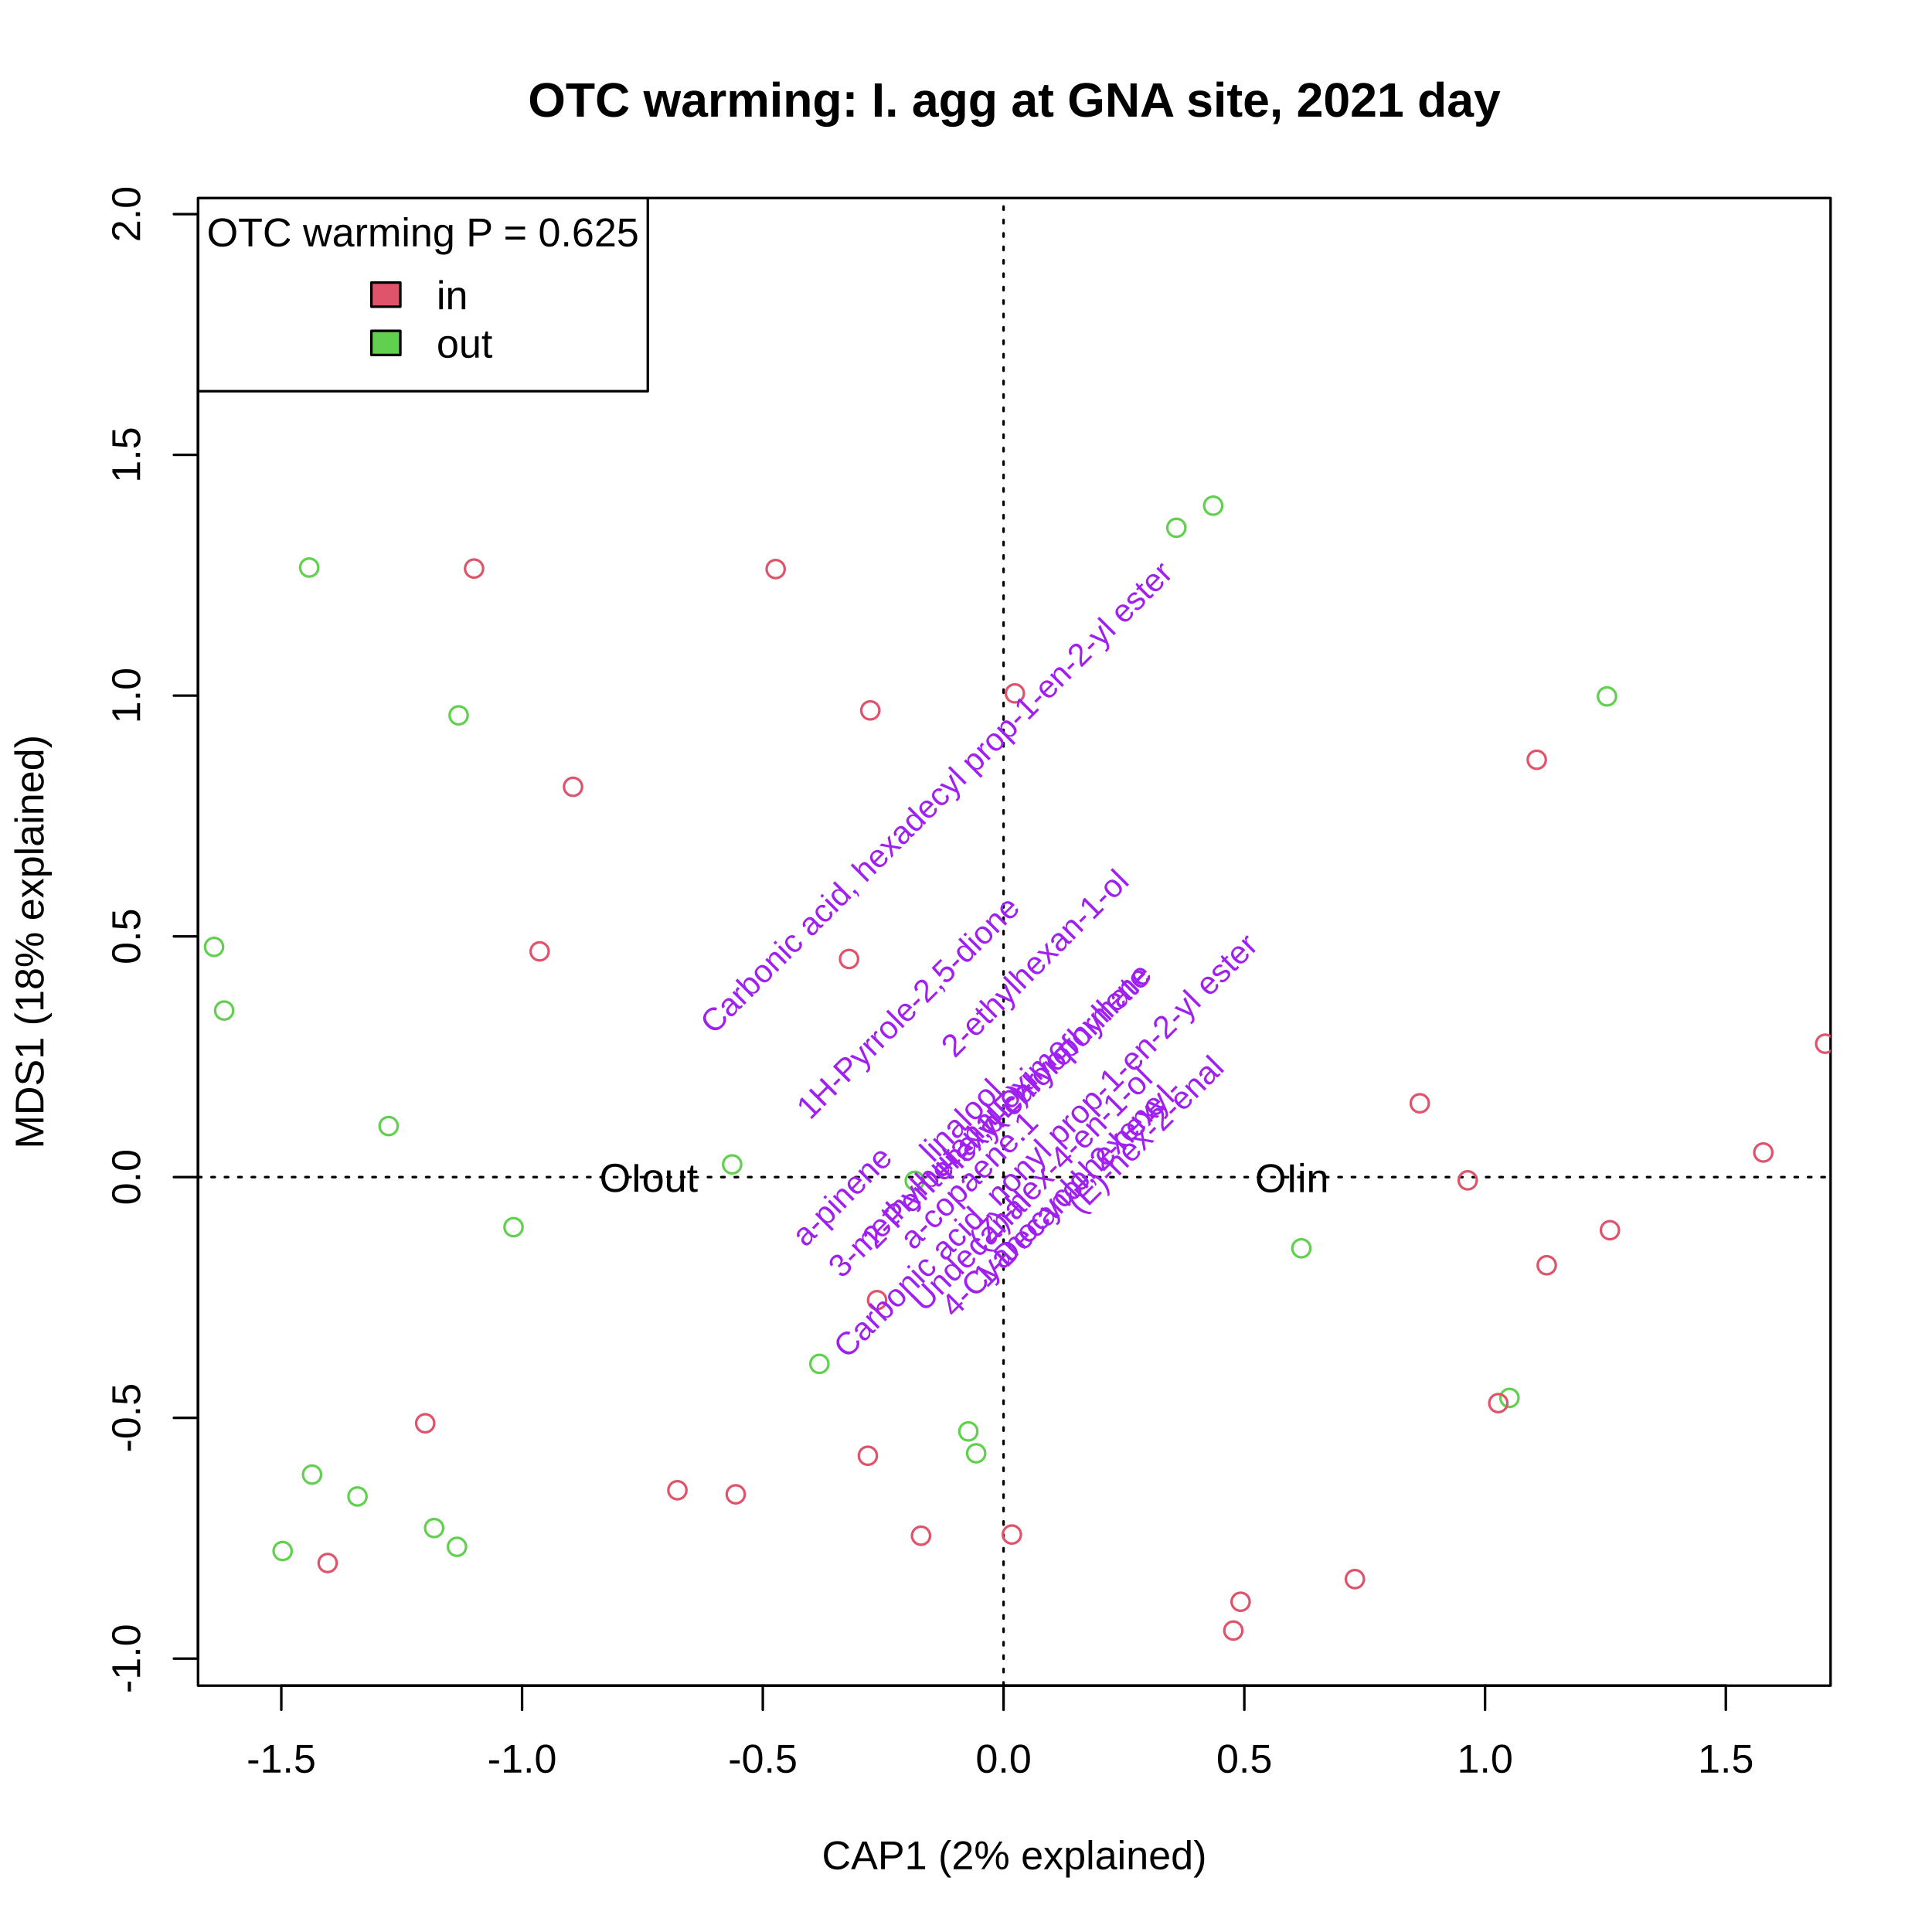
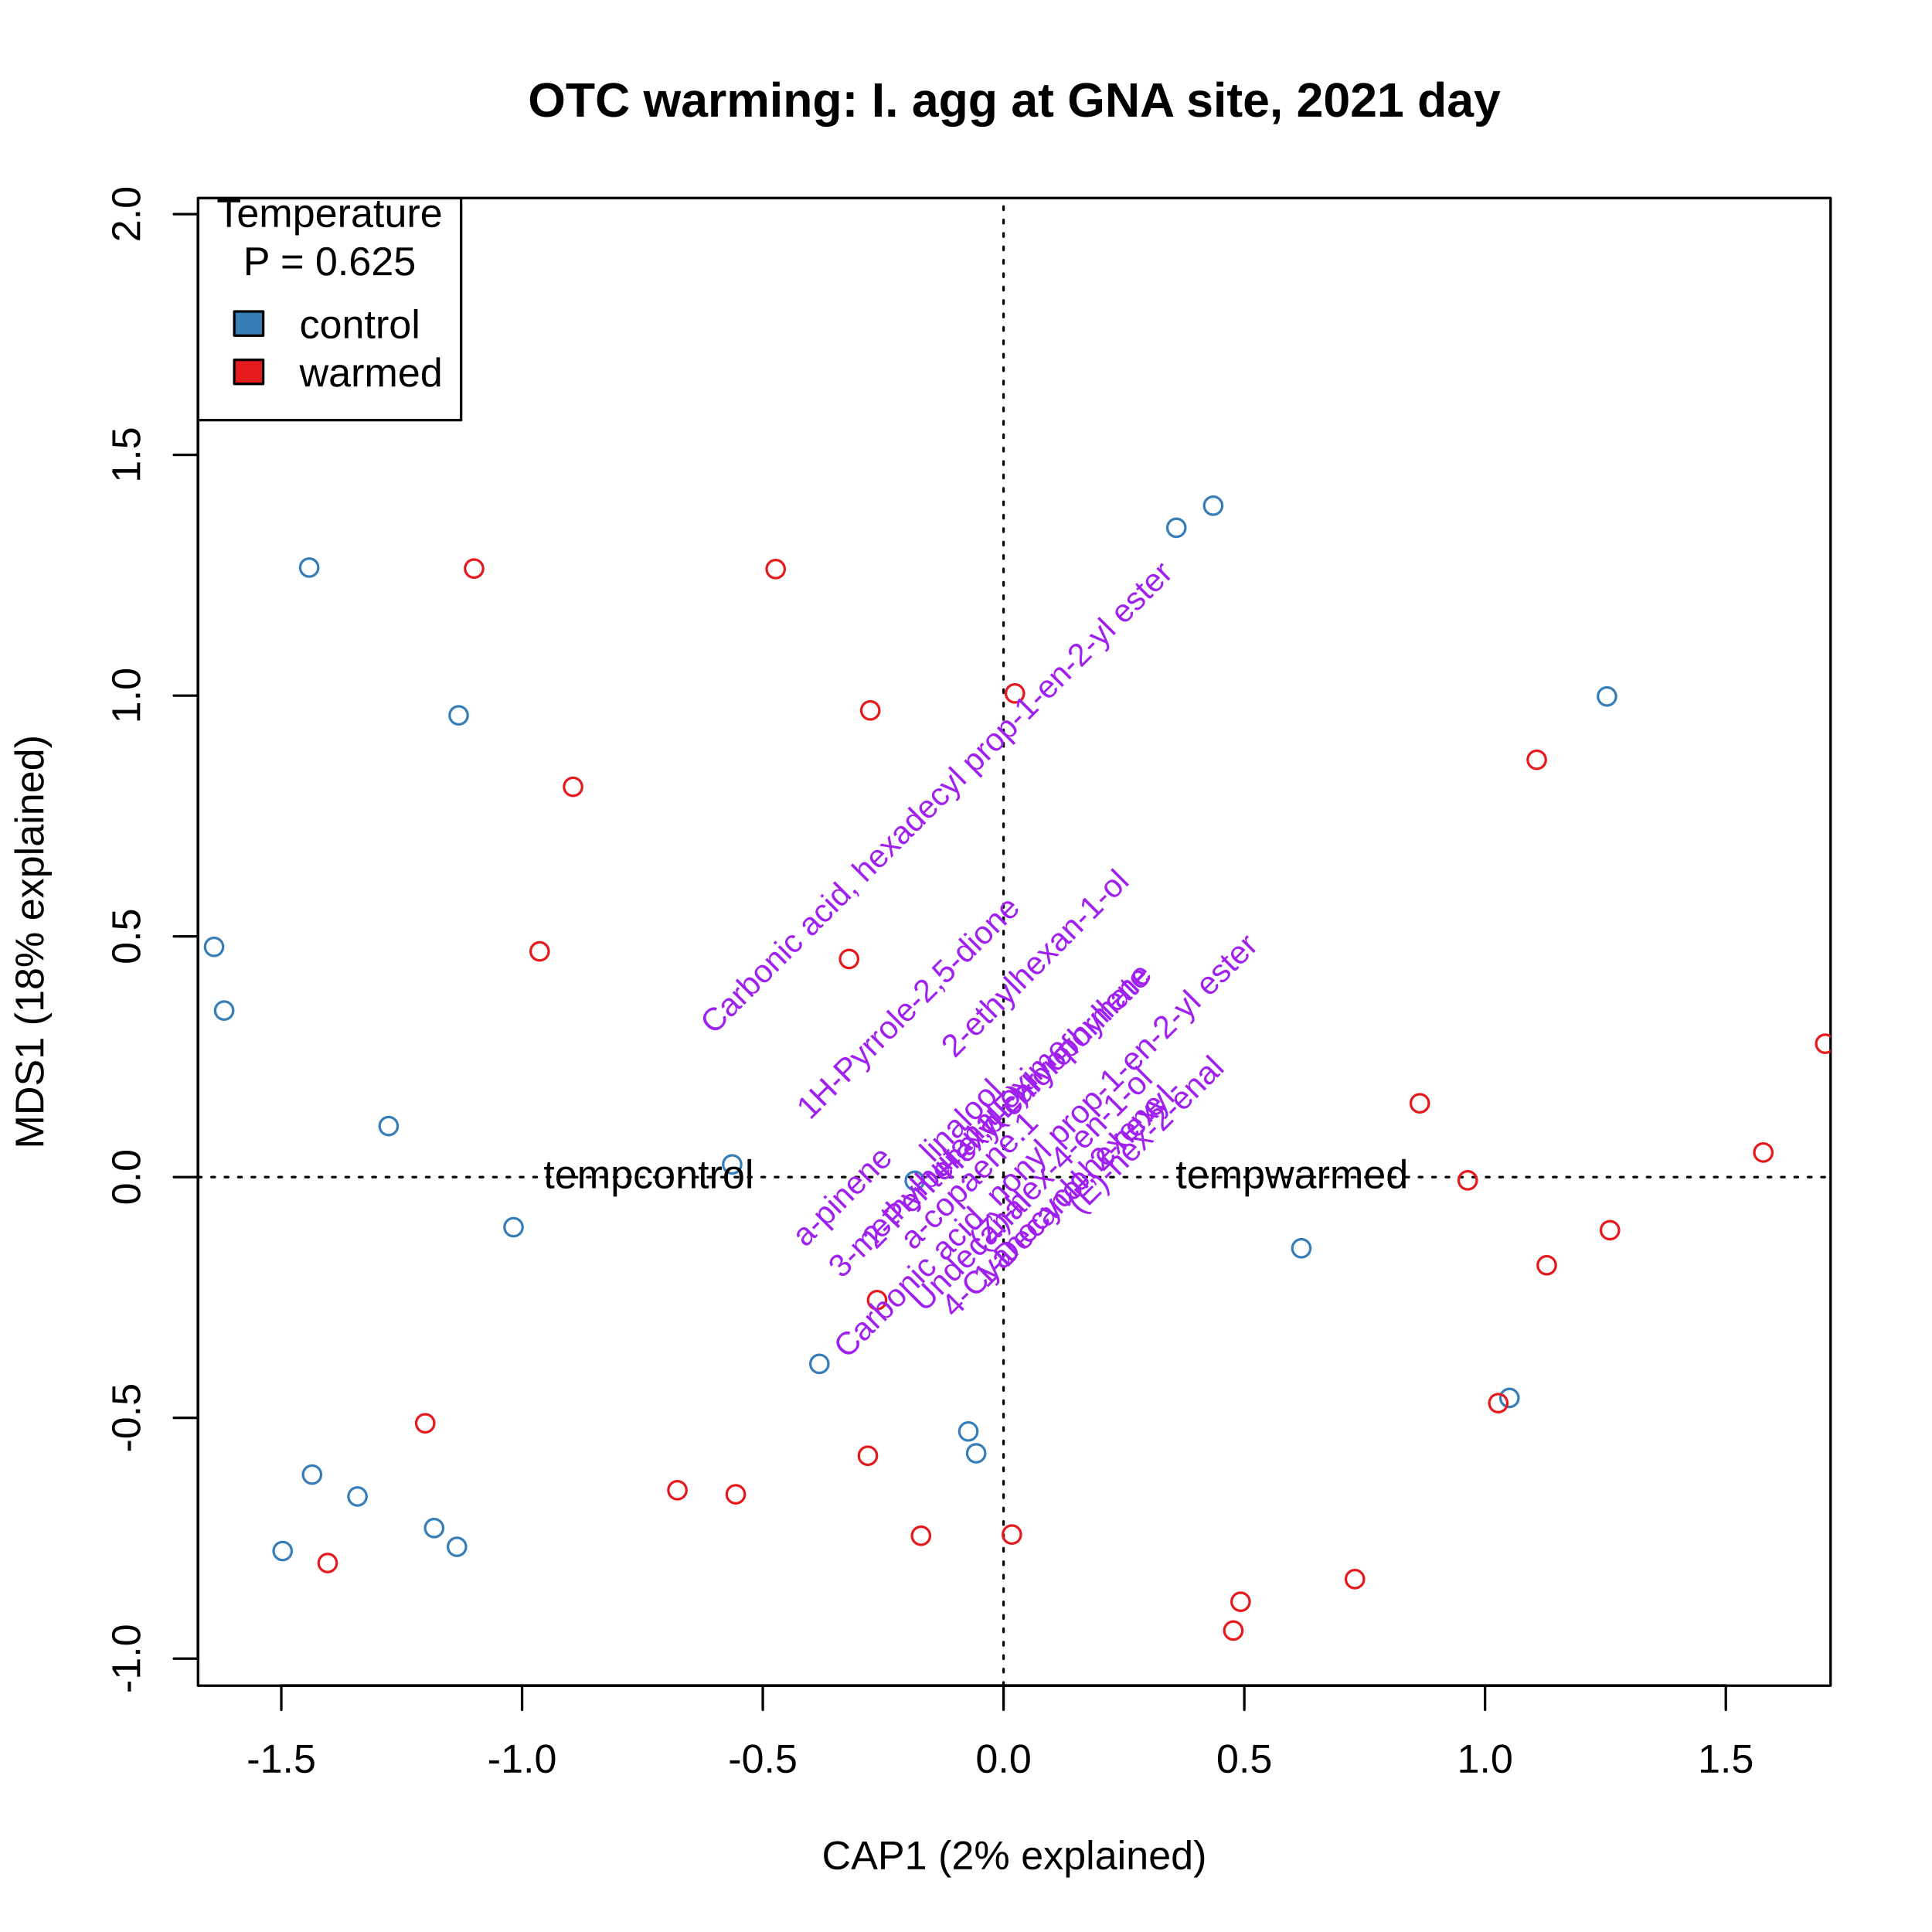
<svg xmlns="http://www.w3.org/2000/svg" class="svglite" width="576.00pt" height="576.00pt" viewBox="0 0 576.00 576.00">
  <defs>
    <style type="text/css">
    .svglite line, .svglite polyline, .svglite polygon, .svglite path, .svglite rect, .svglite circle {
      fill: none;
      stroke: #000000;
      stroke-linecap: round;
      stroke-linejoin: round;
      stroke-miterlimit: 10.00;
    }
    .svglite text {
      white-space: pre;
    }
  </style>
  </defs>
  <rect width="100%" height="100%" style="stroke: none; fill: #FFFFFF;" />
  <defs>
    <clipPath id="cpMC4wMHw1NzYuMDB8MC4wMHw1NzYuMDA=">
      <rect x="0.00" y="0.00" width="576.00" height="576.00" />
    </clipPath>
  </defs>
  <g clip-path="url(#cpMC4wMHw1NzYuMDB8MC4wMHw1NzYuMDA=)">
</g>
  <defs>
    <clipPath id="cpNTkuMDR8NTQ1Ljc2fDU5LjA0fDUwMi41Ng==">
      <rect x="59.04" y="59.04" width="486.72" height="443.52" />
    </clipPath>
  </defs>
  <g clip-path="url(#cpNTkuMDR8NTQ1Ljc2fDU5LjA0fDUwMi41Ng==)">
</g>
  <g clip-path="url(#cpMC4wMHw1NzYuMDB8MC4wMHw1NzYuMDA=)">
    <line x1="83.87" y1="502.56" x2="514.53" y2="502.56" style="stroke-width: 0.75;" />
    <line x1="83.87" y1="502.56" x2="83.87" y2="509.76" style="stroke-width: 0.75;" />
    <line x1="155.65" y1="502.56" x2="155.65" y2="509.76" style="stroke-width: 0.75;" />
    <line x1="227.42" y1="502.56" x2="227.42" y2="509.76" style="stroke-width: 0.75;" />
    <line x1="299.20" y1="502.56" x2="299.20" y2="509.76" style="stroke-width: 0.75;" />
    <line x1="370.98" y1="502.56" x2="370.98" y2="509.76" style="stroke-width: 0.75;" />
    <line x1="442.75" y1="502.56" x2="442.75" y2="509.76" style="stroke-width: 0.75;" />
    <line x1="514.53" y1="502.56" x2="514.53" y2="509.76" style="stroke-width: 0.75;" />
    <text x="83.87" y="528.48" text-anchor="middle" style="font-size: 12.00px; font-family: &quot;Arial&quot;;">-1.5</text>
    <text x="155.65" y="528.48" text-anchor="middle" style="font-size: 12.00px; font-family: &quot;Arial&quot;;">-1.0</text>
    <text x="227.42" y="528.48" text-anchor="middle" style="font-size: 12.00px; font-family: &quot;Arial&quot;;">-0.5</text>
    <text x="299.20" y="528.48" text-anchor="middle" style="font-size: 12.00px; font-family: &quot;Arial&quot;;">0.0</text>
    <text x="370.98" y="528.48" text-anchor="middle" style="font-size: 12.00px; font-family: &quot;Arial&quot;;">0.5</text>
    <text x="442.75" y="528.48" text-anchor="middle" style="font-size: 12.00px; font-family: &quot;Arial&quot;;">1.0</text>
    <text x="514.53" y="528.48" text-anchor="middle" style="font-size: 12.00px; font-family: &quot;Arial&quot;;">1.5</text>
    <line x1="59.04" y1="494.49" x2="59.04" y2="63.84" style="stroke-width: 0.75;" />
    <line x1="59.04" y1="494.49" x2="51.84" y2="494.49" style="stroke-width: 0.75;" />
    <line x1="59.04" y1="422.72" x2="51.84" y2="422.72" style="stroke-width: 0.75;" />
    <line x1="59.04" y1="350.94" x2="51.84" y2="350.94" style="stroke-width: 0.75;" />
    <line x1="59.04" y1="279.17" x2="51.84" y2="279.17" style="stroke-width: 0.75;" />
    <line x1="59.04" y1="207.39" x2="51.84" y2="207.39" style="stroke-width: 0.75;" />
    <line x1="59.04" y1="135.61" x2="51.84" y2="135.61" style="stroke-width: 0.75;" />
    <line x1="59.04" y1="63.84" x2="51.84" y2="63.84" style="stroke-width: 0.75;" />
    <text transform="translate(41.76,494.49) rotate(-90)" text-anchor="middle" style="font-size: 12.00px; font-family: &quot;Arial&quot;;">-1.0</text>
    <text transform="translate(41.76,422.72) rotate(-90)" text-anchor="middle" style="font-size: 12.00px; font-family: &quot;Arial&quot;;">-0.5</text>
    <text transform="translate(41.76,350.94) rotate(-90)" text-anchor="middle" style="font-size: 12.00px; font-family: &quot;Arial&quot;;">0.0</text>
    <text transform="translate(41.76,279.17) rotate(-90)" text-anchor="middle" style="font-size: 12.00px; font-family: &quot;Arial&quot;;">0.5</text>
    <text transform="translate(41.76,207.39) rotate(-90)" text-anchor="middle" style="font-size: 12.00px; font-family: &quot;Arial&quot;;">1.0</text>
    <text transform="translate(41.76,135.61) rotate(-90)" text-anchor="middle" style="font-size: 12.00px; font-family: &quot;Arial&quot;;">1.5</text>
    <text transform="translate(41.76,63.84) rotate(-90)" text-anchor="middle" style="font-size: 12.00px; font-family: &quot;Arial&quot;;">2.0</text>
    <polygon points="59.04,502.56 545.76,502.56 545.76,59.04 59.04,59.04 " style="stroke-width: 0.75;" />
    <text x="302.40" y="557.28" text-anchor="middle" style="font-size: 12.00px; font-family: &quot;Arial&quot;;">CAP1 (2% explained)</text>
    <text transform="translate(12.96,280.80) rotate(-90)" text-anchor="middle" style="font-size: 12.00px; font-family: &quot;Arial&quot;;">MDS1 (18% explained)</text>
  </g>
  <g clip-path="url(#cpNTkuMDR8NTQ1Ljc2fDU5LjA0fDUwMi41Ng==)">
    <line x1="59.04" y1="350.94" x2="545.76" y2="350.94" style="stroke-width: 0.75; stroke-dasharray: 1.00,3.00;" />
    <line x1="299.20" y1="502.56" x2="299.20" y2="59.04" style="stroke-width: 0.75; stroke-dasharray: 1.00,3.00;" />
  </g>
  <g clip-path="url(#cpMC4wMHw1NzYuMDB8MC4wMHw1NzYuMDA=)">
    <text x="302.40" y="34.77" text-anchor="middle" style="font-size: 14.40px; font-weight: bold; font-family: &quot;Arial&quot;;">OTC warming: I. agg at GNA site, 2021 day</text>
  </g>
  <g clip-path="url(#cpNTkuMDR8NTQ1Ljc2fDU5LjA0fDUwMi41Ng==)">
-     <rect x="59.04" y="59.04" width="134.09" height="57.60" style="stroke-width: 0.75;" />
-     <rect x="110.72" y="84.24" width="8.64" height="7.20" style="stroke-width: 0.75; fill: #DF536B;" />
-     <rect x="110.72" y="98.64" width="8.64" height="7.20" style="stroke-width: 0.75; fill: #61D04F;" />
-     <text x="126.08" y="73.44" text-anchor="middle" style="font-size: 12.00px; font-family: &quot;Arial&quot;;">OTC warming P = 0.625</text>
-     <text x="130.16" y="92.21" style="font-size: 12.00px; font-family: &quot;Arial&quot;;">in</text>
-     <text x="130.16" y="106.61" style="font-size: 12.00px; font-family: &quot;Arial&quot;;">out</text>
-     <circle cx="387.98" cy="372.16" r="2.70" style="stroke-width: 0.75; stroke: #61D04F;" />
-     <circle cx="803.20" cy="346.09" r="2.70" style="stroke-width: 0.75; stroke: #DF536B;" />
-     <circle cx="92.19" cy="169.21" r="2.70" style="stroke-width: 0.75; stroke: #61D04F;" />
-     <circle cx="261.49" cy="387.62" r="2.70" style="stroke-width: 0.75; stroke: #DF536B;" />
-     <circle cx="302.57" cy="206.73" r="2.70" style="stroke-width: 0.75; stroke: #DF536B;" />
-     <circle cx="350.72" cy="157.35" r="2.70" style="stroke-width: 0.75; stroke: #61D04F;" />
-     <circle cx="423.29" cy="328.93" r="2.70" style="stroke-width: 0.75; stroke: #DF536B;" />
-     <circle cx="591.56" cy="316.03" r="2.70" style="stroke-width: 0.75; stroke: #DF536B;" />
-     <circle cx="66.83" cy="301.28" r="2.70" style="stroke-width: 0.75; stroke: #61D04F;" />
-     <circle cx="136.74" cy="213.27" r="2.70" style="stroke-width: 0.75; stroke: #61D04F;" />
-     <circle cx="752.01" cy="309.54" r="2.70" style="stroke-width: 0.75; stroke: #61D04F;" />
-     <circle cx="361.70" cy="150.76" r="2.70" style="stroke-width: 0.75; stroke: #61D04F;" />
-     <circle cx="63.82" cy="282.30" r="2.70" style="stroke-width: 0.75; stroke: #61D04F;" />
-     <circle cx="479.10" cy="207.63" r="2.70" style="stroke-width: 0.75; stroke: #61D04F;" />
-     <circle cx="795.58" cy="367.04" r="2.70" style="stroke-width: 0.75; stroke: #DF536B;" />
-     <circle cx="259.47" cy="211.80" r="2.70" style="stroke-width: 0.75; stroke: #DF536B;" />
-     <circle cx="437.58" cy="351.90" r="2.70" style="stroke-width: 0.75; stroke: #DF536B;" />
-     <circle cx="218.29" cy="347.15" r="2.70" style="stroke-width: 0.75; stroke: #61D04F;" />
-     <circle cx="231.25" cy="169.66" r="2.70" style="stroke-width: 0.75; stroke: #DF536B;" />
-     <circle cx="160.89" cy="283.64" r="2.70" style="stroke-width: 0.75; stroke: #DF536B;" />
-     <circle cx="274.59" cy="457.86" r="2.70" style="stroke-width: 0.75; stroke: #DF536B;" />
-     <circle cx="369.87" cy="477.54" r="2.70" style="stroke-width: 0.75; stroke: #DF536B;" />
-     <circle cx="-55.61" cy="363.22" r="2.70" style="stroke-width: 0.75; stroke: #61D04F;" />
-     <circle cx="479.98" cy="366.77" r="2.70" style="stroke-width: 0.75; stroke: #DF536B;" />
-     <circle cx="141.34" cy="169.51" r="2.70" style="stroke-width: 0.75; stroke: #DF536B;" />
-     <circle cx="450.03" cy="416.77" r="2.70" style="stroke-width: 0.75; stroke: #61D04F;" />
-     <circle cx="584.20" cy="293.14" r="2.70" style="stroke-width: 0.75; stroke: #DF536B;" />
-     <circle cx="-172.43" cy="403.10" r="2.70" style="stroke-width: 0.75; stroke: #61D04F;" />
-     <circle cx="461.14" cy="377.22" r="2.70" style="stroke-width: 0.75; stroke: #DF536B;" />
-     <circle cx="106.58" cy="446.15" r="2.70" style="stroke-width: 0.75; stroke: #61D04F;" />
-     <circle cx="253.14" cy="285.91" r="2.70" style="stroke-width: 0.75; stroke: #DF536B;" />
-     <circle cx="126.77" cy="424.33" r="2.70" style="stroke-width: 0.75; stroke: #DF536B;" />
-     <circle cx="244.29" cy="406.62" r="2.70" style="stroke-width: 0.75; stroke: #61D04F;" />
-     <circle cx="153.10" cy="365.87" r="2.70" style="stroke-width: 0.75; stroke: #61D04F;" />
-     <circle cx="272.72" cy="352.04" r="2.70" style="stroke-width: 0.75; stroke: #61D04F;" />
-     <circle cx="525.71" cy="343.60" r="2.70" style="stroke-width: 0.75; stroke: #DF536B;" />
-     <circle cx="544.16" cy="311.17" r="2.70" style="stroke-width: 0.75; stroke: #DF536B;" />
-     <circle cx="201.96" cy="444.29" r="2.70" style="stroke-width: 0.75; stroke: #DF536B;" />
-     <circle cx="115.87" cy="335.72" r="2.70" style="stroke-width: 0.75; stroke: #61D04F;" />
-     <circle cx="458.16" cy="226.52" r="2.70" style="stroke-width: 0.75; stroke: #DF536B;" />
-     <circle cx="129.43" cy="455.57" r="2.70" style="stroke-width: 0.75; stroke: #61D04F;" />
-     <circle cx="627.48" cy="394.39" r="2.70" style="stroke-width: 0.75; stroke: #DF536B;" />
-     <circle cx="170.85" cy="234.58" r="2.70" style="stroke-width: 0.75; stroke: #DF536B;" />
-     <circle cx="136.24" cy="461.16" r="2.70" style="stroke-width: 0.75; stroke: #61D04F;" />
-     <circle cx="258.74" cy="434.01" r="2.70" style="stroke-width: 0.75; stroke: #DF536B;" />
-     <circle cx="403.94" cy="470.79" r="2.70" style="stroke-width: 0.75; stroke: #DF536B;" />
-     <circle cx="743.43" cy="275.58" r="2.70" style="stroke-width: 0.75; stroke: #DF536B;" />
-     <circle cx="84.26" cy="462.42" r="2.70" style="stroke-width: 0.75; stroke: #61D04F;" />
-     <circle cx="301.67" cy="457.50" r="2.70" style="stroke-width: 0.75; stroke: #DF536B;" />
-     <circle cx="93.04" cy="439.63" r="2.70" style="stroke-width: 0.75; stroke: #61D04F;" />
-     <circle cx="367.70" cy="486.13" r="2.70" style="stroke-width: 0.75; stroke: #DF536B;" />
-     <circle cx="291.03" cy="433.28" r="2.70" style="stroke-width: 0.75; stroke: #61D04F;" />
-     <circle cx="44.47" cy="388.10" r="2.70" style="stroke-width: 0.75; stroke: #61D04F;" />
-     <circle cx="97.69" cy="465.99" r="2.70" style="stroke-width: 0.75; stroke: #DF536B;" />
-     <circle cx="288.70" cy="426.76" r="2.70" style="stroke-width: 0.75; stroke: #61D04F;" />
-     <circle cx="446.70" cy="418.32" r="2.70" style="stroke-width: 0.75; stroke: #DF536B;" />
-     <circle cx="219.35" cy="445.51" r="2.70" style="stroke-width: 0.75; stroke: #DF536B;" />
-     <circle cx="-62.92" cy="457.40" r="2.70" style="stroke-width: 0.75; stroke: #61D04F;" />
-     <text x="385.17" y="355.42" text-anchor="middle" style="font-size: 12.00px; font-family: &quot;Arial&quot;;">OIin</text>
-     <text x="193.39" y="355.31" text-anchor="middle" style="font-size: 12.00px; font-family: &quot;Arial&quot;;">OIout</text>
+     <rect x="59.04" y="59.04" width="78.43" height="66.22" style="stroke-width: 0.75;" />
+     <rect x="69.84" y="92.86" width="8.64" height="7.20" style="stroke-width: 0.75; fill: #377EB8;" />
+     <rect x="69.84" y="107.26" width="8.64" height="7.20" style="stroke-width: 0.75; fill: #E41A1C;" />
+     <text x="98.26" y="67.66" text-anchor="middle" style="font-size: 12.00px; font-family: &quot;Arial&quot;;">Temperature </text>
+     <text x="98.26" y="82.06" text-anchor="middle" style="font-size: 12.00px; font-family: &quot;Arial&quot;;">P = 0.625</text>
+     <text x="89.28" y="100.83" style="font-size: 12.00px; font-family: &quot;Arial&quot;;">control</text>
+     <text x="89.28" y="115.23" style="font-size: 12.00px; font-family: &quot;Arial&quot;;">warmed</text>
+     <circle cx="387.98" cy="372.16" r="2.70" style="stroke-width: 0.75; stroke: #377EB8;" />
+     <circle cx="803.20" cy="346.09" r="2.70" style="stroke-width: 0.75; stroke: #E41A1C;" />
+     <circle cx="92.19" cy="169.21" r="2.70" style="stroke-width: 0.75; stroke: #377EB8;" />
+     <circle cx="261.49" cy="387.62" r="2.70" style="stroke-width: 0.75; stroke: #E41A1C;" />
+     <circle cx="302.57" cy="206.73" r="2.70" style="stroke-width: 0.75; stroke: #E41A1C;" />
+     <circle cx="350.72" cy="157.35" r="2.70" style="stroke-width: 0.75; stroke: #377EB8;" />
+     <circle cx="423.29" cy="328.93" r="2.70" style="stroke-width: 0.75; stroke: #E41A1C;" />
+     <circle cx="591.56" cy="316.03" r="2.70" style="stroke-width: 0.75; stroke: #E41A1C;" />
+     <circle cx="66.83" cy="301.28" r="2.70" style="stroke-width: 0.75; stroke: #377EB8;" />
+     <circle cx="136.74" cy="213.27" r="2.70" style="stroke-width: 0.75; stroke: #377EB8;" />
+     <circle cx="752.01" cy="309.54" r="2.70" style="stroke-width: 0.75; stroke: #377EB8;" />
+     <circle cx="361.70" cy="150.76" r="2.70" style="stroke-width: 0.75; stroke: #377EB8;" />
+     <circle cx="63.82" cy="282.30" r="2.70" style="stroke-width: 0.75; stroke: #377EB8;" />
+     <circle cx="479.10" cy="207.63" r="2.70" style="stroke-width: 0.75; stroke: #377EB8;" />
+     <circle cx="795.58" cy="367.04" r="2.70" style="stroke-width: 0.75; stroke: #E41A1C;" />
+     <circle cx="259.47" cy="211.80" r="2.70" style="stroke-width: 0.75; stroke: #E41A1C;" />
+     <circle cx="437.58" cy="351.90" r="2.70" style="stroke-width: 0.75; stroke: #E41A1C;" />
+     <circle cx="218.29" cy="347.15" r="2.70" style="stroke-width: 0.75; stroke: #377EB8;" />
+     <circle cx="231.25" cy="169.66" r="2.70" style="stroke-width: 0.75; stroke: #E41A1C;" />
+     <circle cx="160.89" cy="283.64" r="2.70" style="stroke-width: 0.75; stroke: #E41A1C;" />
+     <circle cx="274.59" cy="457.86" r="2.70" style="stroke-width: 0.75; stroke: #E41A1C;" />
+     <circle cx="369.87" cy="477.54" r="2.70" style="stroke-width: 0.75; stroke: #E41A1C;" />
+     <circle cx="-55.61" cy="363.22" r="2.70" style="stroke-width: 0.75; stroke: #377EB8;" />
+     <circle cx="479.98" cy="366.77" r="2.70" style="stroke-width: 0.75; stroke: #E41A1C;" />
+     <circle cx="141.34" cy="169.51" r="2.70" style="stroke-width: 0.75; stroke: #E41A1C;" />
+     <circle cx="450.03" cy="416.77" r="2.70" style="stroke-width: 0.75; stroke: #377EB8;" />
+     <circle cx="584.20" cy="293.14" r="2.70" style="stroke-width: 0.75; stroke: #E41A1C;" />
+     <circle cx="-172.43" cy="403.10" r="2.70" style="stroke-width: 0.75; stroke: #377EB8;" />
+     <circle cx="461.14" cy="377.22" r="2.70" style="stroke-width: 0.75; stroke: #E41A1C;" />
+     <circle cx="106.58" cy="446.15" r="2.70" style="stroke-width: 0.75; stroke: #377EB8;" />
+     <circle cx="253.14" cy="285.91" r="2.70" style="stroke-width: 0.75; stroke: #E41A1C;" />
+     <circle cx="126.77" cy="424.33" r="2.70" style="stroke-width: 0.75; stroke: #E41A1C;" />
+     <circle cx="244.29" cy="406.62" r="2.70" style="stroke-width: 0.75; stroke: #377EB8;" />
+     <circle cx="153.10" cy="365.87" r="2.70" style="stroke-width: 0.75; stroke: #377EB8;" />
+     <circle cx="272.72" cy="352.04" r="2.70" style="stroke-width: 0.75; stroke: #377EB8;" />
+     <circle cx="525.71" cy="343.60" r="2.70" style="stroke-width: 0.75; stroke: #E41A1C;" />
+     <circle cx="544.16" cy="311.17" r="2.70" style="stroke-width: 0.75; stroke: #E41A1C;" />
+     <circle cx="201.96" cy="444.29" r="2.70" style="stroke-width: 0.75; stroke: #E41A1C;" />
+     <circle cx="115.87" cy="335.72" r="2.70" style="stroke-width: 0.75; stroke: #377EB8;" />
+     <circle cx="458.16" cy="226.52" r="2.70" style="stroke-width: 0.75; stroke: #E41A1C;" />
+     <circle cx="129.43" cy="455.57" r="2.70" style="stroke-width: 0.75; stroke: #377EB8;" />
+     <circle cx="627.48" cy="394.39" r="2.70" style="stroke-width: 0.75; stroke: #E41A1C;" />
+     <circle cx="170.85" cy="234.58" r="2.70" style="stroke-width: 0.75; stroke: #E41A1C;" />
+     <circle cx="136.24" cy="461.16" r="2.70" style="stroke-width: 0.75; stroke: #377EB8;" />
+     <circle cx="258.74" cy="434.01" r="2.70" style="stroke-width: 0.75; stroke: #E41A1C;" />
+     <circle cx="403.94" cy="470.79" r="2.70" style="stroke-width: 0.75; stroke: #E41A1C;" />
+     <circle cx="743.43" cy="275.58" r="2.70" style="stroke-width: 0.75; stroke: #E41A1C;" />
+     <circle cx="84.26" cy="462.42" r="2.70" style="stroke-width: 0.75; stroke: #377EB8;" />
+     <circle cx="301.67" cy="457.50" r="2.70" style="stroke-width: 0.75; stroke: #E41A1C;" />
+     <circle cx="93.04" cy="439.63" r="2.70" style="stroke-width: 0.75; stroke: #377EB8;" />
+     <circle cx="367.70" cy="486.13" r="2.70" style="stroke-width: 0.75; stroke: #E41A1C;" />
+     <circle cx="291.03" cy="433.28" r="2.70" style="stroke-width: 0.75; stroke: #377EB8;" />
+     <circle cx="44.47" cy="388.10" r="2.70" style="stroke-width: 0.75; stroke: #377EB8;" />
+     <circle cx="97.69" cy="465.99" r="2.70" style="stroke-width: 0.75; stroke: #E41A1C;" />
+     <circle cx="288.70" cy="426.76" r="2.70" style="stroke-width: 0.75; stroke: #377EB8;" />
+     <circle cx="446.70" cy="418.32" r="2.70" style="stroke-width: 0.75; stroke: #E41A1C;" />
+     <circle cx="219.35" cy="445.51" r="2.70" style="stroke-width: 0.75; stroke: #E41A1C;" />
+     <circle cx="-62.92" cy="457.40" r="2.70" style="stroke-width: 0.75; stroke: #377EB8;" />
+     <text x="193.39" y="354.25" text-anchor="middle" style="font-size: 12.00px; font-family: &quot;Arial&quot;;">tempcontrol</text>
+     <text x="385.17" y="354.25" text-anchor="middle" style="font-size: 12.00px; font-family: &quot;Arial&quot;;">tempwarmed</text>
    <text transform="translate(306.93,350.36) rotate(-45)" text-anchor="middle" style="font-size: 9.60px;fill: none; font-family: &quot;Arial&quot;;">a-farnesene</text>
    <text transform="translate(299.12,336.88) rotate(-45)" text-anchor="middle" style="font-size: 9.60px;fill: none; font-family: &quot;Arial&quot;;">b-myrcene</text>
    <text transform="translate(308.32,338.86) rotate(-45)" text-anchor="middle" style="font-size: 9.60px;fill: none; font-family: &quot;Arial&quot;;">b-ocimene</text>
    <text transform="translate(309.56,344.08) rotate(-45)" text-anchor="middle" style="font-size: 9.60px;fill: none; font-family: &quot;Arial&quot;;">.gamma.-Terpinene</text>
    <text transform="translate(253.31,358.89) rotate(-45)" text-anchor="middle" style="font-size: 9.60px;fill: #A020F0; font-family: &quot;Arial&quot;;">a-pinene</text>
    <text transform="translate(301.07,352.81) rotate(-45)" text-anchor="middle" style="font-size: 9.60px;fill: none; font-family: &quot;Arial&quot;;">bergamotene</text>
    <text transform="translate(299.29,337.07) rotate(-45)" text-anchor="middle" style="font-size: 9.60px;fill: none; font-family: &quot;Arial&quot;;">(E)-4-oxohex-2-enal  </text>
    <text transform="translate(299.58,353.85) rotate(-45)" text-anchor="middle" style="font-size: 9.60px;fill: none; font-family: &quot;Arial&quot;;">(E)-4,8-Dimethylnona-1,3,7-triene</text>
    <text transform="translate(323.52,354.83) rotate(-45)" text-anchor="middle" style="font-size: 9.60px;fill: #A020F0; font-family: &quot;Arial&quot;;">1-Decanol, 2-hexyl-</text>
    <text transform="translate(301.07,352.81) rotate(-45)" text-anchor="middle" style="font-size: 9.60px;fill: none; font-family: &quot;Arial&quot;;">2,4-diethylheptan-1-ol</text>
    <text transform="translate(300.58,358.78) rotate(-45)" text-anchor="middle" style="font-size: 9.60px;fill: none; font-family: &quot;Arial&quot;;">1-Hexadecanol, 2-methyl-</text>
    <text transform="translate(301.07,352.81) rotate(-45)" text-anchor="middle" style="font-size: 9.60px;fill: none; font-family: &quot;Arial&quot;;">1-Hexanol, 3-methyl-</text>
    <text transform="translate(303.50,342.25) rotate(-45)" text-anchor="middle" style="font-size: 9.60px;fill: none; font-family: &quot;Arial&quot;;">pentan-1-ol  </text>
    <text transform="translate(301.07,352.81) rotate(-45)" text-anchor="middle" style="font-size: 9.60px;fill: none; font-family: &quot;Arial&quot;;">1-Pentanol, 4-methyl-</text>
    <text transform="translate(301.07,352.81) rotate(-45)" text-anchor="middle" style="font-size: 9.60px;fill: none; font-family: &quot;Arial&quot;;">p-mentha-1,3,8-triene</text>
    <text transform="translate(301.07,352.81) rotate(-45)" text-anchor="middle" style="font-size: 9.60px;fill: none; font-family: &quot;Arial&quot;;">1,4-Cyclohexadiene, 3-ethenyl-1,2-dimethyl-</text>
    <text transform="translate(308.81,347.15) rotate(-45)" text-anchor="middle" style="font-size: 9.60px;fill: none; font-family: &quot;Arial&quot;;">(1Z,4Z,7Z)-1,5,9,9-tetramethylcycloundeca-1,4,7-triene</text>
    <text transform="translate(273.00,302.64) rotate(-45)" text-anchor="middle" style="font-size: 9.60px;fill: #A020F0; font-family: &quot;Arial&quot;;">1H-Pyrrole-2,5-dione</text>
    <text transform="translate(308.99,354.95) rotate(-45)" text-anchor="middle" style="font-size: 9.60px;fill: none; font-family: &quot;Arial&quot;;">2-Cyclopenten-1-one</text>
    <text transform="translate(306.92,328.08) rotate(-45)" text-anchor="middle" style="font-size: 9.60px;fill: none; font-family: &quot;Arial&quot;;">2-Decenal, (E)-</text>
    <text transform="translate(310.85,289.49) rotate(-45)" text-anchor="middle" style="font-size: 9.60px;fill: #A020F0; font-family: &quot;Arial&quot;;">2-ethylhexan-1-ol  </text>
    <text transform="translate(343.73,340.53) rotate(-45)" text-anchor="middle" style="font-size: 9.60px;fill: #A020F0; font-family: &quot;Arial&quot;;">(E)-hex-2-enal  </text>
    <text transform="translate(285.10,348.79) rotate(-45)" text-anchor="middle" style="font-size: 9.60px;fill: #A020F0; font-family: &quot;Arial&quot;;">2-Pentenal, (E)-</text>
    <text transform="translate(301.07,352.81) rotate(-45)" text-anchor="middle" style="font-size: 9.60px;fill: none; font-family: &quot;Arial&quot;;">2-Undecene, 3-methyl-, (Z)-</text>
    <text transform="translate(301.33,353.07) rotate(-45)" text-anchor="middle" style="font-size: 9.60px;fill: none; font-family: &quot;Arial&quot;;">(4E,6Z)-alloocimene</text>
    <text transform="translate(299.18,356.10) rotate(-45)" text-anchor="middle" style="font-size: 9.60px;fill: none; font-family: &quot;Arial&quot;;">(2E)-2,7-dimethylocta-2,6-dien-1-ol  </text>
    <text transform="translate(301.07,352.27) rotate(-45)" text-anchor="middle" style="font-size: 9.60px;fill: none; font-family: &quot;Arial&quot;;">(E)-hex-3-en-1-ol</text>
    <text transform="translate(306.91,340.18) rotate(-45)" text-anchor="middle" style="font-size: 9.60px;fill: none; font-family: &quot;Arial&quot;;">[(E)-hex-3-enyl] acetate</text>
    <text transform="translate(301.43,357.37) rotate(-45)" text-anchor="middle" style="font-size: 9.60px;fill: none; font-family: &quot;Arial&quot;;">pseudoionone</text>
    <text transform="translate(316.26,361.49) rotate(-45)" text-anchor="middle" style="font-size: 9.60px;fill: #A020F0; font-family: &quot;Arial&quot;;">4-Cyanocyclohexene</text>
    <text transform="translate(318.50,347.76) rotate(-45)" text-anchor="middle" style="font-size: 9.60px;fill: #A020F0; font-family: &quot;Arial&quot;;">(Z)-hex-4-en-1-ol</text>
    <text transform="translate(303.91,352.00) rotate(-45)" text-anchor="middle" style="font-size: 9.60px;fill: none; font-family: &quot;Arial&quot;;">5-Methyl-4,5-dihydroisoxazole-5-carboxylic acid, methyl ester</text>
    <text transform="translate(302.47,367.85) rotate(-45)" text-anchor="middle" style="font-size: 9.60px;fill: none; font-family: &quot;Arial&quot;;">Benzenecarbothioic acid</text>
    <text transform="translate(298.75,353.00) rotate(-45)" text-anchor="middle" style="font-size: 9.60px;fill: none; font-family: &quot;Arial&quot;;">methyl benzoate</text>
    <text transform="translate(301.07,352.81) rotate(-45)" text-anchor="middle" style="font-size: 9.60px;fill: none; font-family: &quot;Arial&quot;;">b-pinene</text>
    <text transform="translate(307.04,356.14) rotate(-45)" text-anchor="middle" style="font-size: 9.60px;fill: none; font-family: &quot;Arial&quot;;">4-caranol</text>
    <text transform="translate(301.41,344.46) rotate(-45)" text-anchor="middle" style="font-size: 9.60px;fill: none; font-family: &quot;Arial&quot;;">Bicyclo[7.2.0]undec-4-ene, 4,11,11-trimethyl-8-methylene-</text>
    <text transform="translate(293.67,350.90) rotate(-45)" text-anchor="middle" style="font-size: 9.60px;fill: none; font-family: &quot;Arial&quot;;">Butanamide, 3-methyl-</text>
    <text transform="translate(292.97,356.98) rotate(-45)" text-anchor="middle" style="font-size: 9.60px;fill: none; font-family: &quot;Arial&quot;;">[(Z)-hex-3-enyl] butanoate</text>
    <text transform="translate(299.95,353.24) rotate(-45)" text-anchor="middle" style="font-size: 9.60px;fill: none; font-family: &quot;Arial&quot;;">Butanoic acid, methyl ester</text>
    <text transform="translate(281.46,240.02) rotate(-45)" text-anchor="middle" style="font-size: 9.60px;fill: #A020F0; font-family: &quot;Arial&quot;;">Carbonic acid, hexadecyl prop-1-en-2-yl ester</text>
    <text transform="translate(314.03,343.83) rotate(-45)" text-anchor="middle" style="font-size: 9.60px;fill: #A020F0; font-family: &quot;Arial&quot;;">Carbonic acid, nonyl prop-1-en-2-yl ester</text>
    <text transform="translate(302.95,353.73) rotate(-45)" text-anchor="middle" style="font-size: 9.60px;fill: none; font-family: &quot;Arial&quot;;">carveol</text>
    <text transform="translate(319.96,314.97) rotate(-45)" text-anchor="middle" style="font-size: 9.60px;fill: #A020F0; font-family: &quot;Arial&quot;;">b-caryophyllene</text>
    <text transform="translate(301.07,352.81) rotate(-45)" text-anchor="middle" style="font-size: 9.60px;fill: none; font-family: &quot;Arial&quot;;">cis-a-bergamotene</text>
    <text transform="translate(301.99,353.14) rotate(-45)" text-anchor="middle" style="font-size: 9.60px;fill: none; font-family: &quot;Arial&quot;;">[(Z)-hex-3-enyl] 2-methylpropanoate  </text>
    <text transform="translate(301.07,352.81) rotate(-45)" text-anchor="middle" style="font-size: 9.60px;fill: none; font-family: &quot;Arial&quot;;">[(Z)-hex-3-enyl] 2-methylbutanoate</text>
    <text transform="translate(299.64,353.28) rotate(-45)" text-anchor="middle" style="font-size: 9.60px;fill: none; font-family: &quot;Arial&quot;;">a-copaene</text>
    <text transform="translate(295.46,328.87) rotate(-45)" text-anchor="middle" style="font-size: 9.60px;fill: none; font-family: &quot;Arial&quot;;">Cyclopropane, nonyl-</text>
    <text transform="translate(307.07,300.13) rotate(-45)" text-anchor="middle" style="font-size: 9.60px;fill: none; font-family: &quot;Arial&quot;;">D-limonene</text>
    <text transform="translate(301.07,352.81) rotate(-45)" text-anchor="middle" style="font-size: 9.60px;fill: none; font-family: &quot;Arial&quot;;">Decane, 2,8,8-trimethyl-</text>
    <text transform="translate(294.57,77.60) rotate(-45)" text-anchor="middle" style="font-size: 9.60px;fill: none; font-family: &quot;Arial&quot;;">Decanoic acid, silver(1+) salt</text>
    <text transform="translate(303.84,350.89) rotate(-45)" text-anchor="middle" style="font-size: 9.60px;fill: none; font-family: &quot;Arial&quot;;">Disulfide, di-tert-dodecyl</text>
    <text transform="translate(295.16,355.55) rotate(-45)" text-anchor="middle" style="font-size: 9.60px;fill: none; font-family: &quot;Arial&quot;;">Eicosyl octyl ether</text>
    <text transform="translate(301.71,345.15) rotate(-45)" text-anchor="middle" style="font-size: 9.60px;fill: none; font-family: &quot;Arial&quot;;">Ethanone, 1-(1,2,2,3-tetramethylcyclopentyl)-, (1R-cis)-</text>
    <text transform="translate(310.10,351.79) rotate(-45)" text-anchor="middle" style="font-size: 9.60px;fill: none; font-family: &quot;Arial&quot;;">Formic acid, octyl ester</text>
    <text transform="translate(313.29,321.96) rotate(-45)" text-anchor="middle" style="font-size: 9.60px;fill: #A020F0; font-family: &quot;Arial&quot;;">Hexyl chloroformate</text>
    <text transform="translate(295.77,352.04) rotate(-45)" text-anchor="middle" style="font-size: 9.60px;fill: none; font-family: &quot;Arial&quot;;">Hexyl octyl ether</text>
    <text transform="translate(309.09,349.02) rotate(-45)" text-anchor="middle" style="font-size: 9.60px;fill: none; font-family: &quot;Arial&quot;;">a-terpineol</text>
    <text transform="translate(288.79,336.29) rotate(-45)" text-anchor="middle" style="font-size: 9.60px;fill: #A020F0; font-family: &quot;Arial&quot;;">linalool</text>
    <text transform="translate(299.95,353.20) rotate(-45)" text-anchor="middle" style="font-size: 9.60px;fill: none; font-family: &quot;Arial&quot;;">Methyl tiglate</text>
    <text transform="translate(300.54,341.11) rotate(-45)" text-anchor="middle" style="font-size: 9.60px;fill: none; font-family: &quot;Arial&quot;;">o-Xylene</text>
    <text transform="translate(299.47,353.58) rotate(-45)" text-anchor="middle" style="font-size: 9.60px;fill: none; font-family: &quot;Arial&quot;;">2,4,6-trimethyloctane  </text>
    <text transform="translate(304.41,356.72) rotate(-45)" text-anchor="middle" style="font-size: 9.60px;fill: none; font-family: &quot;Arial&quot;;">Oxalic acid, 2-ethylhexyl hexyl ester</text>
    <text transform="translate(301.58,345.13) rotate(-45)" text-anchor="middle" style="font-size: 9.60px;fill: none; font-family: &quot;Arial&quot;;">Pentafluoropropionic acid, dodecyl ester</text>
    <text transform="translate(296.71,339.24) rotate(-45)" text-anchor="middle" style="font-size: 9.60px;fill: none; font-family: &quot;Arial&quot;;">petasitene</text>
    <text transform="translate(300.24,353.49) rotate(-45)" text-anchor="middle" style="font-size: 9.60px;fill: none; font-family: &quot;Arial&quot;;">Tetradecane, 5-methyl-</text>
    <text transform="translate(291.79,352.88) rotate(-45)" text-anchor="middle" style="font-size: 9.60px;fill: none; font-family: &quot;Arial&quot;;">trans-a-bergamotene</text>
    <text transform="translate(307.49,351.71) rotate(-45)" text-anchor="middle" style="font-size: 9.60px;fill: none; font-family: &quot;Arial&quot;;">b-ocimene.1</text>
    <text transform="translate(304.31,351.28) rotate(-45)" text-anchor="middle" style="font-size: 9.60px;fill: none; font-family: &quot;Arial&quot;;">Tridecane, 4-methyl-</text>
    <text transform="translate(291.75,375.23) rotate(-45)" text-anchor="middle" style="font-size: 9.60px;fill: #A020F0; font-family: &quot;Arial&quot;;">Undecanal</text>
    <text transform="translate(304.20,353.03) rotate(-45)" text-anchor="middle" style="font-size: 9.60px;fill: none; font-family: &quot;Arial&quot;;">Undecane, 4,4-dimethyl-</text>
    <text transform="translate(291.18,354.12) rotate(-45)" text-anchor="middle" style="font-size: 9.60px;fill: #A020F0; font-family: &quot;Arial&quot;;">a-copaene.1</text>
    <text transform="translate(301.07,352.81) rotate(-45)" text-anchor="middle" style="font-size: 9.60px;fill: none; font-family: &quot;Arial&quot;;">(1R,5R)-1-Isopropyl-8-methyl-4-methylenespiro[4.5]dec-7-ene</text>
    <text transform="translate(301.32,350.91) rotate(-45)" text-anchor="middle" style="font-size: 9.60px;fill: none; font-family: &quot;Arial&quot;;">Benzyl nitrile</text>
    <text transform="translate(285.11,347.27) rotate(-45)" text-anchor="middle" style="font-size: 9.60px;fill: #A020F0; font-family: &quot;Arial&quot;;">3-methylbutanal oxime</text>
    <text transform="translate(296.43,357.08) rotate(-45)" text-anchor="middle" style="font-size: 9.60px;fill: none; font-family: &quot;Arial&quot;;">3-Hexen-1-ol, (Z)-</text>
  </g>
</svg>
